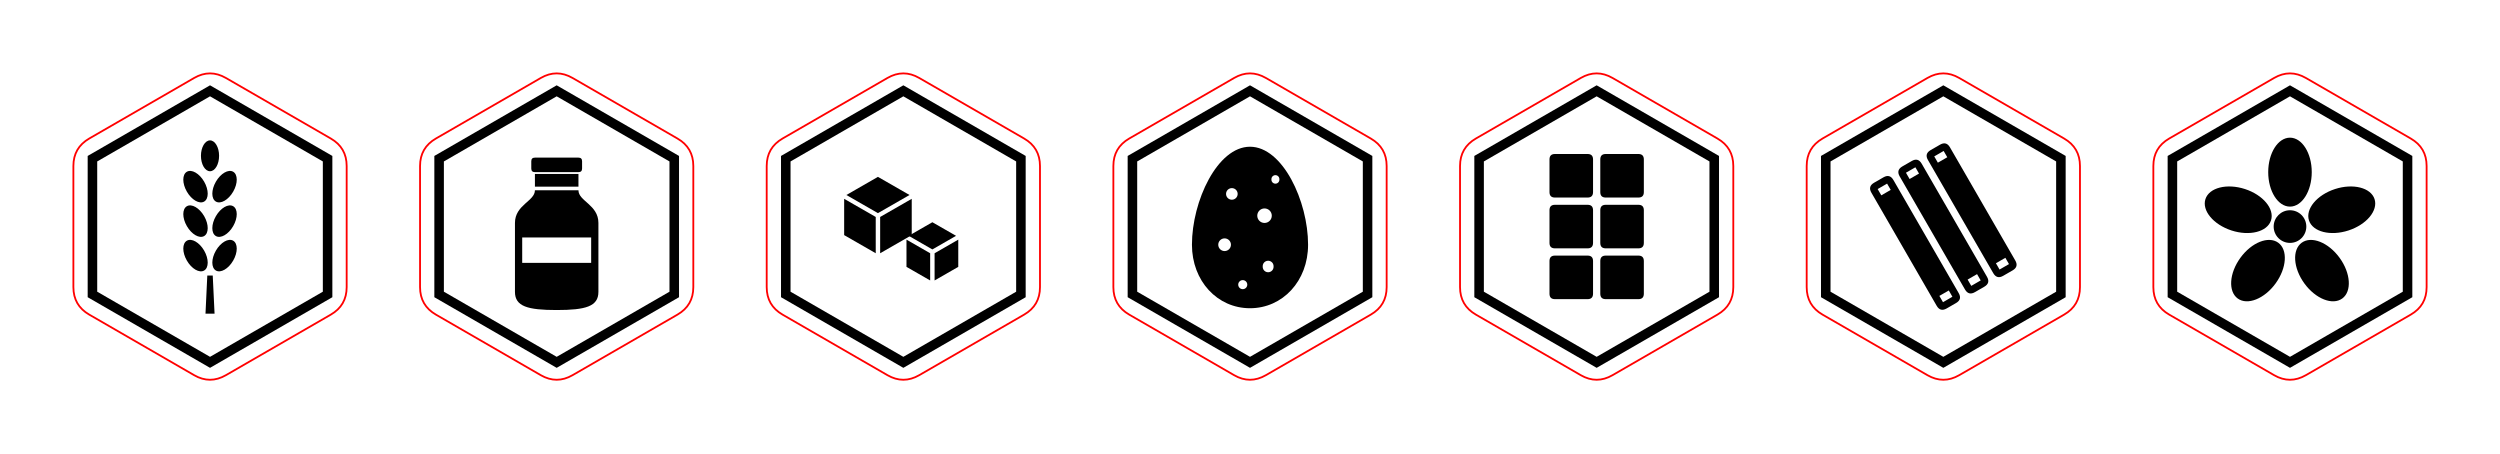
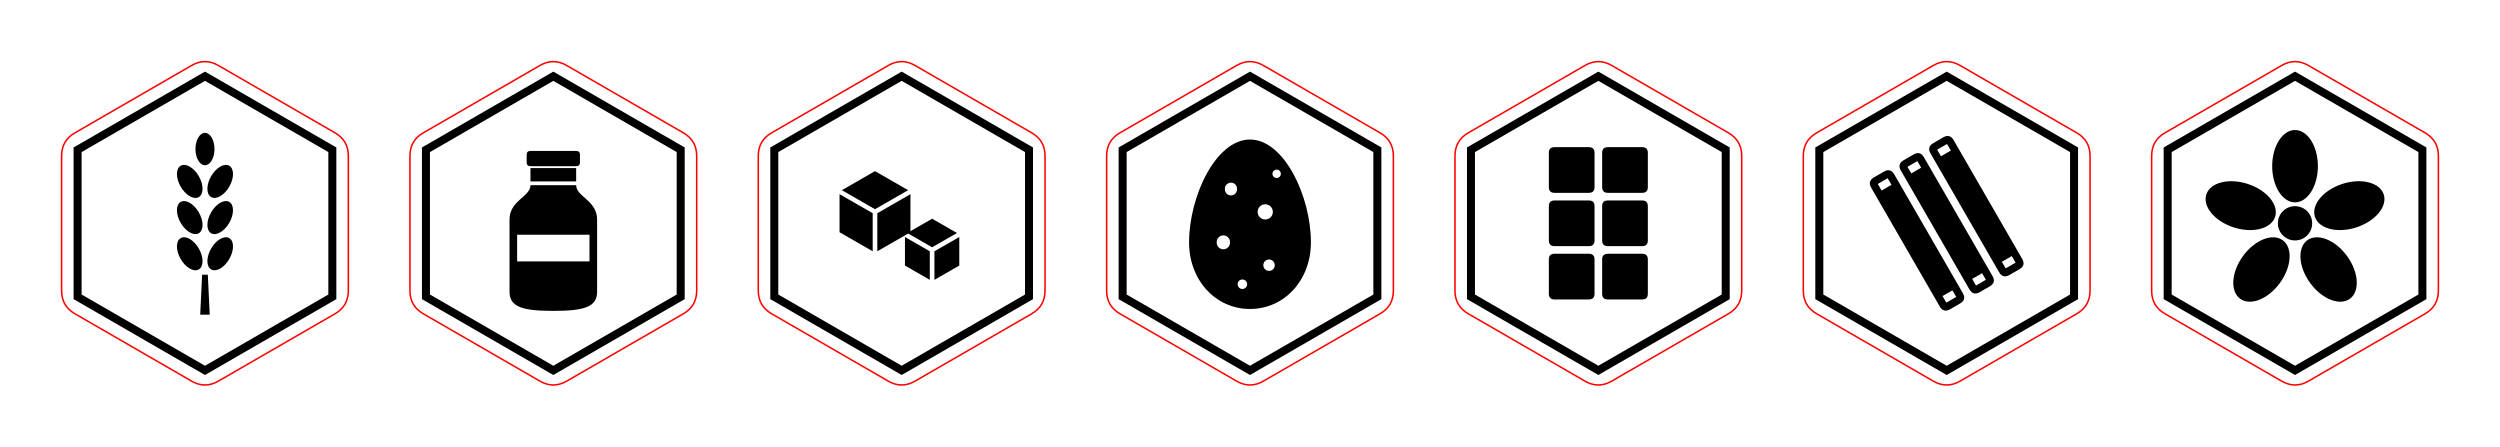
- <svg xmlns="http://www.w3.org/2000/svg" width="136.269mm" height="24.7mm" viewBox="0 0 136.269 24.7">
+ <svg xmlns="http://www.w3.org/2000/svg" width="162.337mm" height="29mm" viewBox="0 0 162.337 29">
  <g id="RASTER" class="layer-raster" fill="#000000" fill-rule="nonzero" stroke="none">
    <g class="piece" data-piece="marker-wheat">
-       <path d="M11.448 4.65L18.116 8.5L18.116 16.2L11.448 20.05L4.779 16.2L4.779 8.5ZM11.448 5.25L5.299 8.8L5.299 15.9L11.448 19.45L17.597 15.9L17.597 8.8L11.448 5.25Z" />
-       <path d="M11.299 15.02L11.596 15.02L11.695 17.097L11.201 17.097Z" />
-       <path d="M11.942 8.493C11.942 8.957 11.721 9.334 11.448 9.334C11.175 9.334 10.953 8.957 10.953 8.493C10.953 8.029 11.175 7.652 11.448 7.652C11.721 7.652 11.942 8.029 11.942 8.493Z" />
-       <path d="M11.128 9.902C11.387 10.352 11.387 10.838 11.126 10.988C10.866 11.138 10.445 10.896 10.186 10.446C9.926 9.997 9.927 9.511 10.187 9.361C10.447 9.21 10.868 9.453 11.128 9.902Z" />
-       <path d="M12.71 10.446C12.451 10.896 12.029 11.138 11.769 10.988C11.509 10.838 11.508 10.352 11.768 9.902C12.027 9.453 12.449 9.21 12.709 9.361C12.969 9.511 12.97 9.997 12.71 10.446Z" />
-       <path d="M11.128 11.781C11.387 12.231 11.387 12.717 11.126 12.867C10.866 13.017 10.445 12.775 10.186 12.325C9.926 11.876 9.927 11.39 10.187 11.24C10.447 11.089 10.868 11.332 11.128 11.781Z" />
-       <path d="M12.71 12.325C12.451 12.775 12.029 13.017 11.769 12.867C11.509 12.717 11.508 12.231 11.768 11.781C12.027 11.332 12.449 11.089 12.709 11.24C12.969 11.39 12.97 11.876 12.71 12.325Z" />
-       <path d="M11.128 13.66C11.387 14.11 11.387 14.596 11.126 14.746C10.866 14.896 10.445 14.654 10.186 14.204C9.926 13.755 9.927 13.269 10.187 13.119C10.447 12.969 10.868 13.211 11.128 13.66Z" />
-       <path d="M12.71 14.204C12.451 14.654 12.029 14.896 11.769 14.746C11.509 14.596 11.508 14.11 11.768 13.66C12.027 13.211 12.449 12.969 12.709 13.119C12.969 13.269 12.97 13.755 12.71 14.204Z" />
+       <path d="M13.31 4.65L21.84 9.575L21.84 19.425L13.31 24.35L4.779 19.425L4.779 9.575ZM13.31 5.25L5.299 9.875L5.299 19.125L13.31 23.75L21.321 19.125L21.321 9.875L13.31 5.25Z" />
+       <path d="M13.124 17.838L13.495 17.838L13.619 20.434L13.001 20.434Z" />
+       <path d="M13.928 9.679C13.928 10.259 13.651 10.729 13.31 10.729C12.968 10.729 12.692 10.259 12.692 9.679C12.692 9.098 12.968 8.628 13.31 8.628C13.651 8.628 13.928 9.098 13.928 9.679Z" />
+       <path d="M12.91 11.44C13.234 12.002 13.233 12.61 12.908 12.797C12.583 12.985 12.056 12.682 11.732 12.12C11.408 11.558 11.408 10.951 11.734 10.763C12.059 10.575 12.585 10.879 12.91 11.44Z" />
+       <path d="M14.888 12.12C14.563 12.682 14.037 12.985 13.712 12.797C13.386 12.61 13.386 12.002 13.71 11.44C14.034 10.879 14.561 10.575 14.886 10.763C15.211 10.951 15.212 11.558 14.888 12.12Z" />
+       <path d="M12.91 13.789C13.234 14.351 13.233 14.958 12.908 15.146C12.583 15.334 12.056 15.031 11.732 14.469C11.408 13.907 11.408 13.3 11.734 13.112C12.059 12.924 12.585 13.227 12.91 13.789Z" />
+       <path d="M14.888 14.469C14.563 15.031 14.037 15.334 13.712 15.146C13.386 14.958 13.386 14.351 13.71 13.789C14.034 13.227 14.561 12.924 14.886 13.112C15.211 13.3 15.212 13.907 14.888 14.469Z" />
+       <path d="M12.91 16.138C13.234 16.7 13.233 17.307 12.908 17.495C12.583 17.683 12.056 17.38 11.732 16.818C11.408 16.256 11.408 15.649 11.734 15.461C12.059 15.273 12.585 15.576 12.91 16.138Z" />
+       <path d="M14.888 16.818C14.563 17.38 14.037 17.683 13.712 17.495C13.386 17.307 13.386 16.7 13.71 16.138C14.034 15.576 14.561 15.273 14.886 15.461C15.211 15.649 15.212 16.256 14.888 16.818Z" />
    </g>
    <g class="piece" data-piece="marker-dairy">
-       <path d="M30.343 4.65L37.012 8.5L37.012 16.2L30.343 20.05L23.675 16.2L23.675 8.5ZM30.343 5.25L24.195 8.8L24.195 15.9L30.343 19.45L36.492 15.9L36.492 8.8L30.343 5.25Z" />
-       <path d="M29.157 10.372L31.53 10.372C31.53 10.965 32.618 11.163 32.618 12.152L32.618 15.91C32.618 16.702 31.926 16.899 30.343 16.899C28.761 16.899 28.069 16.702 28.069 15.91L28.069 12.152C28.069 11.163 29.157 10.965 29.157 10.372ZM28.464 12.943L28.464 14.328L32.223 14.328L32.223 12.943L28.464 12.943Z" />
-       <path d="M28.959 8.79C28.959 8.658 29.025 8.592 29.157 8.592L31.53 8.592C31.662 8.592 31.728 8.658 31.728 8.79L31.728 9.185C31.728 9.317 31.662 9.383 31.53 9.383L29.157 9.383C29.025 9.383 28.959 9.317 28.959 9.185Z" />
-       <path d="M29.157 9.482L31.53 9.482L31.53 10.174L29.157 10.174Z" />
+       <path d="M35.929 4.65L44.46 9.575L44.46 19.425L35.929 24.35L27.399 19.425L27.399 9.575ZM35.929 5.25L27.919 9.875L27.919 19.125L35.929 23.75L43.94 19.125L43.94 9.875L35.929 5.25Z" />
+       <path d="M34.446 12.028L37.413 12.028C37.413 12.769 38.773 13.017 38.773 14.253L38.773 18.95C38.773 19.94 37.907 20.187 35.929 20.187C33.951 20.187 33.086 19.94 33.086 18.95L33.086 14.253C33.086 13.017 34.446 12.769 34.446 12.028ZM33.58 15.242L33.58 16.973L38.278 16.973L38.278 15.242L33.58 15.242Z" />
+       <path d="M34.199 10.05C34.199 9.885 34.281 9.802 34.446 9.802L37.413 9.802C37.578 9.802 37.66 9.885 37.66 10.05L37.66 10.544C37.66 10.709 37.578 10.791 37.413 10.791L34.446 10.791C34.281 10.791 34.199 10.709 34.199 10.544Z" />
+       <path d="M34.446 10.915L37.413 10.915L37.413 11.78L34.446 11.78Z" />
    </g>
    <g class="piece" data-piece="marker-sugar">
-       <path d="M49.239 4.65L55.907 8.5L55.907 16.2L49.239 20.05L42.571 16.2L42.571 8.5ZM49.239 5.25L43.09 8.8L43.09 15.9L49.239 19.45L55.388 15.9L55.388 8.8L49.239 5.25Z" />
-       <path d="M47.854 9.64L49.575 10.629L47.854 11.618L46.134 10.629Z" />
-       <path d="M46.013 10.837L47.734 11.826L47.734 13.804L46.013 12.815Z" />
-       <path d="M47.975 11.826L49.696 10.837L49.696 12.815L47.975 13.804Z" />
-       <path d="M50.821 12.113L52.112 12.854L50.821 13.596L49.531 12.854Z" />
-       <path d="M49.41 13.062L50.701 13.804L50.701 15.287L49.41 14.546Z" />
-       <path d="M50.942 13.804L52.233 13.062L52.233 14.546L50.942 15.287Z" />
+       <path d="M58.549 4.65L67.079 9.575L67.079 19.425L58.549 24.35L50.019 19.425L50.019 9.575ZM58.549 5.25L50.538 9.875L50.538 19.125L58.549 23.75L66.56 19.125L66.56 9.875L58.549 5.25Z" />
+       <path d="M56.818 11.113L58.969 12.349L56.818 13.585L54.667 12.349Z" />
+       <path d="M54.516 12.609L56.668 13.845L56.668 16.317L54.516 15.081Z" />
+       <path d="M56.969 13.845L59.12 12.609L59.12 15.081L56.969 16.317Z" />
+       <path d="M60.527 14.203L62.14 15.13L60.527 16.058L58.914 15.13Z" />
+       <path d="M58.763 15.39L60.376 16.317L60.376 18.172L58.763 17.244Z" />
+       <path d="M60.677 16.317L62.291 15.39L62.291 17.244L60.677 18.172Z" />
    </g>
    <g class="piece" data-piece="marker-eggs">
-       <path d="M68.135 4.65L74.803 8.5L74.803 16.2L68.135 20.05L61.466 16.2L61.466 8.5ZM68.135 5.25L61.986 8.8L61.986 15.9L68.135 19.45L74.284 15.9L74.284 8.8L68.135 5.25Z" />
-       <path d="M68.135 7.998C69.915 7.998 71.3 10.965 71.3 13.339C71.3 15.317 69.915 16.801 68.135 16.801C66.355 16.801 64.97 15.317 64.97 13.339C64.97 10.965 66.355 7.998 68.135 7.998ZM67.462 10.57A0.316 0.316 0 1 0 66.829 10.57A0.316 0.316 0 1 0 67.462 10.57ZM69.322 11.757A0.396 0.396 0 1 0 68.53 11.757A0.396 0.396 0 1 0 69.322 11.757ZM67.096 13.339A0.346 0.346 0 1 0 66.404 13.339A0.346 0.346 0 1 0 67.096 13.339ZM69.42 14.526A0.297 0.297 0 1 0 68.827 14.526A0.297 0.297 0 1 0 69.42 14.526ZM67.986 15.515A0.247 0.247 0 1 0 67.492 15.515A0.247 0.247 0 1 0 67.986 15.515ZM69.737 9.779A0.218 0.218 0 1 0 69.302 9.779A0.218 0.218 0 1 0 69.737 9.779Z" />
+       <path d="M81.168 4.65L89.699 9.575L89.699 19.425L81.168 24.35L72.638 19.425L72.638 9.575ZM81.168 5.25L73.158 9.875L73.158 19.125L81.168 23.75L89.179 19.125L89.179 9.875L81.168 5.25Z" />
+       <path d="M81.168 9.061C83.394 9.061 85.124 12.769 85.124 15.736C85.124 18.209 83.394 20.063 81.168 20.063C78.943 20.063 77.212 18.209 77.212 15.736C77.212 12.769 78.943 9.061 81.168 9.061ZM80.328 12.275A0.396 0.396 0 1 0 79.537 12.275A0.396 0.396 0 1 0 80.328 12.275ZM82.652 13.758A0.494 0.494 0 1 0 81.663 13.758A0.494 0.494 0 1 0 82.652 13.758ZM79.87 15.736A0.433 0.433 0 1 0 79.005 15.736A0.433 0.433 0 1 0 79.87 15.736ZM82.776 17.22A0.371 0.371 0 1 0 82.034 17.22A0.371 0.371 0 1 0 82.776 17.22ZM80.983 18.456A0.309 0.309 0 1 0 80.365 18.456A0.309 0.309 0 1 0 80.983 18.456ZM83.171 11.286A0.272 0.272 0 1 0 82.627 11.286A0.272 0.272 0 1 0 83.171 11.286Z" />
    </g>
    <g class="piece" data-piece="marker-cocoa">
-       <path d="M87.03 4.65L93.699 8.5L93.699 16.2L87.03 20.05L80.362 16.2L80.362 8.5ZM87.03 5.25L80.882 8.8L80.882 15.9L87.03 19.45L93.179 15.9L93.179 8.8L87.03 5.25Z" />
-       <path d="M84.459 8.691C84.459 8.493 84.558 8.394 84.756 8.394L86.536 8.394C86.734 8.394 86.833 8.493 86.833 8.691L86.833 10.471C86.833 10.669 86.734 10.768 86.536 10.768L84.756 10.768C84.558 10.768 84.459 10.669 84.459 10.471Z" />
-       <path d="M87.228 8.691C87.228 8.493 87.327 8.394 87.525 8.394L89.305 8.394C89.503 8.394 89.602 8.493 89.602 8.691L89.602 10.471C89.602 10.669 89.503 10.768 89.305 10.768L87.525 10.768C87.327 10.768 87.228 10.669 87.228 10.471Z" />
-       <path d="M84.459 11.46C84.459 11.262 84.558 11.163 84.756 11.163L86.536 11.163C86.734 11.163 86.833 11.262 86.833 11.46L86.833 13.24C86.833 13.438 86.734 13.537 86.536 13.537L84.756 13.537C84.558 13.537 84.459 13.438 84.459 13.24Z" />
-       <path d="M87.228 11.46C87.228 11.262 87.327 11.163 87.525 11.163L89.305 11.163C89.503 11.163 89.602 11.262 89.602 11.46L89.602 13.24C89.602 13.438 89.503 13.537 89.305 13.537L87.525 13.537C87.327 13.537 87.228 13.438 87.228 13.24Z" />
-       <path d="M84.459 14.229C84.459 14.031 84.558 13.932 84.756 13.932L86.536 13.932C86.734 13.932 86.833 14.031 86.833 14.229L86.833 16.009C86.833 16.207 86.734 16.306 86.536 16.306L84.756 16.306C84.558 16.306 84.459 16.207 84.459 16.009Z" />
-       <path d="M87.228 14.229C87.228 14.031 87.327 13.932 87.525 13.932L89.305 13.932C89.503 13.932 89.602 14.031 89.602 14.229L89.602 16.009C89.602 16.207 89.503 16.306 89.305 16.306L87.525 16.306C87.327 16.306 87.228 16.207 87.228 16.009Z" />
+       <path d="M103.788 4.65L112.318 9.575L112.318 19.425L103.788 24.35L95.258 19.425L95.258 9.575ZM103.788 5.25L95.777 9.875L95.777 19.125L103.788 23.75L111.799 19.125L111.799 9.875L103.788 5.25Z" />
+       <path d="M100.574 9.926C100.574 9.679 100.697 9.555 100.945 9.555L103.17 9.555C103.417 9.555 103.541 9.679 103.541 9.926L103.541 12.151C103.541 12.398 103.417 12.522 103.17 12.522L100.945 12.522C100.697 12.522 100.574 12.398 100.574 12.151Z" />
+       <path d="M104.035 9.926C104.035 9.679 104.159 9.555 104.406 9.555L106.631 9.555C106.879 9.555 107.002 9.679 107.002 9.926L107.002 12.151C107.002 12.398 106.879 12.522 106.631 12.522L104.406 12.522C104.159 12.522 104.035 12.398 104.035 12.151Z" />
+       <path d="M100.574 13.387C100.574 13.14 100.697 13.017 100.945 13.017L103.17 13.017C103.417 13.017 103.541 13.14 103.541 13.387L103.541 15.613C103.541 15.86 103.417 15.984 103.17 15.984L100.945 15.984C100.697 15.984 100.574 15.86 100.574 15.613Z" />
+       <path d="M104.035 13.387C104.035 13.14 104.159 13.017 104.406 13.017L106.631 13.017C106.879 13.017 107.002 13.14 107.002 13.387L107.002 15.613C107.002 15.86 106.879 15.984 106.631 15.984L104.406 15.984C104.159 15.984 104.035 15.86 104.035 15.613Z" />
+       <path d="M100.574 16.849C100.574 16.602 100.697 16.478 100.945 16.478L103.17 16.478C103.417 16.478 103.541 16.602 103.541 16.849L103.541 19.074C103.541 19.321 103.417 19.445 103.17 19.445L100.945 19.445C100.697 19.445 100.574 19.321 100.574 19.074Z" />
+       <path d="M104.035 16.849C104.035 16.602 104.159 16.478 104.406 16.478L106.631 16.478C106.879 16.478 107.002 16.602 107.002 16.849L107.002 19.074C107.002 19.321 106.879 19.445 106.631 19.445L104.406 19.445C104.159 19.445 104.035 19.321 104.035 19.074Z" />
    </g>
    <g class="piece" data-piece="marker-spice">
-       <path d="M105.926 4.65L112.594 8.5L112.594 16.2L105.926 20.05L99.258 16.2L99.258 8.5ZM105.926 5.25L99.777 8.8L99.777 15.9L105.926 19.45L112.075 15.9L112.075 8.8L105.926 5.25Z" />
-       <path d="M102.005 10.503C101.873 10.274 101.921 10.094 102.149 9.962L102.663 9.666C102.892 9.534 103.072 9.582 103.204 9.811L106.764 15.977C106.896 16.206 106.848 16.386 106.619 16.518L106.105 16.814C105.877 16.946 105.697 16.898 105.565 16.67ZM102.347 10.305L102.545 10.648L103.059 10.351L102.861 10.008L102.347 10.305ZM105.71 16.129L105.908 16.472L106.421 16.175L106.224 15.833L105.71 16.129Z" />
-       <path d="M103.546 9.613C103.414 9.384 103.463 9.204 103.691 9.072L104.205 8.776C104.433 8.644 104.613 8.692 104.745 8.92L108.306 15.087C108.438 15.316 108.389 15.496 108.161 15.628L107.647 15.924C107.419 16.056 107.239 16.008 107.107 15.78ZM103.889 9.415L104.087 9.758L104.601 9.461L104.403 9.118L103.889 9.415ZM107.251 15.239L107.449 15.582L107.963 15.285L107.765 14.942L107.251 15.239Z" />
-       <path d="M105.088 8.723C104.956 8.494 105.004 8.314 105.233 8.182L105.747 7.886C105.975 7.754 106.155 7.802 106.287 8.03L109.847 14.197C109.979 14.426 109.931 14.606 109.703 14.738L109.189 15.034C108.96 15.166 108.78 15.118 108.648 14.889ZM105.431 8.525L105.628 8.867L106.142 8.571L105.944 8.228L105.431 8.525ZM108.793 14.349L108.991 14.692L109.505 14.395L109.307 14.052L108.793 14.349Z" />
+       <path d="M126.408 4.65L134.938 9.575L134.938 19.425L126.408 24.35L117.877 19.425L117.877 9.575ZM126.408 5.25L118.397 9.875L118.397 19.125L126.408 23.75L134.418 19.125L134.418 9.875L126.408 5.25Z" />
+       <path d="M121.506 12.191C121.341 11.906 121.401 11.68 121.687 11.516L122.329 11.145C122.615 10.98 122.84 11.04 123.005 11.326L127.455 19.034C127.62 19.32 127.56 19.545 127.274 19.71L126.632 20.081C126.346 20.245 126.121 20.185 125.956 19.9ZM121.934 11.944L122.181 12.372L122.824 12.001L122.576 11.573L121.934 11.944ZM126.137 19.224L126.384 19.652L127.027 19.281L126.78 18.853L126.137 19.224Z" />
+       <path d="M123.433 11.078C123.268 10.793 123.328 10.568 123.614 10.403L124.256 10.032C124.542 9.867 124.767 9.928 124.932 10.213L129.382 17.922C129.547 18.207 129.487 18.432 129.201 18.597L128.559 18.968C128.273 19.133 128.048 19.072 127.883 18.787ZM123.861 10.831L124.108 11.259L124.751 10.889L124.503 10.46L123.861 10.831ZM128.064 18.111L128.312 18.54L128.954 18.169L128.707 17.741L128.064 18.111Z" />
+       <path d="M125.36 9.966C125.195 9.68 125.255 9.455 125.541 9.29L126.183 8.919C126.469 8.755 126.694 8.815 126.859 9.1L131.309 16.809C131.474 17.094 131.414 17.32 131.128 17.484L130.486 17.855C130.2 18.02 129.975 17.96 129.81 17.674ZM125.788 9.719L126.035 10.147L126.678 9.776L126.431 9.348L125.788 9.719ZM129.991 16.999L130.239 17.427L130.881 17.056L130.634 16.628L129.991 16.999Z" />
    </g>
    <g class="piece" data-piece="marker-vanilla">
-       <path d="M124.822 4.65L131.49 8.5L131.49 16.2L124.822 20.05L118.153 16.2L118.153 8.5ZM124.822 5.25L118.673 8.8L118.673 15.9L124.822 19.45L130.97 15.9L130.97 8.8L124.822 5.25Z" />
-       <path d="M126.008 9.383C126.008 10.421 125.477 11.262 124.822 11.262C124.166 11.262 123.635 10.421 123.635 9.383C123.635 8.345 124.166 7.504 124.822 7.504C125.477 7.504 126.008 8.345 126.008 9.383Z" />
-       <path d="M128.01 12.562C127.023 12.883 126.059 12.637 125.856 12.014C125.654 11.39 126.29 10.625 127.277 10.304C128.264 9.984 129.228 10.229 129.431 10.852C129.633 11.476 128.997 12.241 128.01 12.562Z" />
-       <path d="M125.605 15.448C124.995 14.608 124.931 13.615 125.461 13.23C125.991 12.845 126.916 13.213 127.526 14.053C128.136 14.892 128.2 15.885 127.67 16.271C127.14 16.656 126.215 16.288 125.605 15.448Z" />
-       <path d="M122.118 14.053C122.728 13.213 123.652 12.845 124.182 13.23C124.712 13.615 124.648 14.608 124.038 15.448C123.428 16.288 122.503 16.656 121.973 16.271C121.443 15.885 121.508 14.892 122.118 14.053Z" />
-       <path d="M122.367 10.304C123.354 10.625 123.99 11.39 123.787 12.014C123.584 12.637 122.62 12.883 121.633 12.562C120.646 12.241 120.01 11.476 120.213 10.852C120.415 10.229 121.38 9.984 122.367 10.304Z" />
-       <circle cx="124.822" cy="12.35" r="0.89" />
+       <path d="M149.027 4.65L157.557 9.575L157.557 19.425L149.027 24.35L140.497 19.425L140.497 9.575ZM149.027 5.25L141.016 9.875L141.016 19.125L149.027 23.75L157.038 19.125L157.038 9.875L149.027 5.25Z" />
+       <path d="M150.511 10.791C150.511 12.088 149.846 13.14 149.027 13.14C148.208 13.14 147.544 12.088 147.544 10.791C147.544 9.494 148.208 8.442 149.027 8.442C149.846 8.442 150.511 9.494 150.511 10.791Z" />
+       <path d="M153.013 14.765C151.779 15.166 150.574 14.859 150.32 14.08C150.067 13.301 150.862 12.344 152.096 11.943C153.33 11.542 154.535 11.849 154.788 12.628C155.041 13.407 154.246 14.364 153.013 14.765Z" />
+       <path d="M150.007 18.372C149.244 17.323 149.164 16.082 149.826 15.6C150.489 15.119 151.645 15.579 152.407 16.628C153.17 17.678 153.25 18.919 152.588 19.401C151.925 19.882 150.769 19.422 150.007 18.372Z" />
+       <path d="M145.647 16.628C146.409 15.579 147.565 15.119 148.228 15.6C148.891 16.082 148.81 17.323 148.047 18.372C147.285 19.422 146.129 19.882 145.466 19.401C144.804 18.919 144.884 17.678 145.647 16.628Z" />
+       <path d="M145.958 11.943C147.192 12.344 147.987 13.301 147.734 14.08C147.481 14.859 146.275 15.166 145.041 14.765C143.808 14.364 143.013 13.407 143.266 12.628C143.519 11.849 144.724 11.542 145.958 11.943Z" />
+       <circle cx="149.027" cy="14.5" r="1.113" />
    </g>
  </g>
  <g id="CUT" class="layer-cut" fill="none" stroke="#ff0000" stroke-width="0.1">
    <g class="piece" data-piece="marker-wheat">
-       <path d="M10.582 4.25C11.159 3.917 11.736 3.917 12.314 4.25L18.03 7.55C18.607 7.883 18.896 8.383 18.896 9.05L18.896 15.65C18.896 16.317 18.607 16.817 18.03 17.15L12.314 20.45C11.736 20.783 11.159 20.783 10.582 20.45L4.866 17.15C4.289 16.817 4 16.317 4 15.65L4 9.05C4 8.383 4.289 7.883 4.866 7.55Z" />
+       <path d="M12.444 4.25C13.021 3.917 13.598 3.917 14.176 4.25L21.754 8.625C22.331 8.958 22.62 9.458 22.62 10.125L22.62 18.875C22.62 19.542 22.331 20.042 21.754 20.375L14.176 24.75C13.598 25.083 13.021 25.083 12.444 24.75L4.866 20.375C4.289 20.042 4 19.542 4 18.875L4 10.125C4 9.458 4.289 8.958 4.866 8.625Z" />
    </g>
    <g class="piece" data-piece="marker-dairy">
-       <path d="M29.477 4.25C30.055 3.917 30.632 3.917 31.209 4.25L36.925 7.55C37.503 7.883 37.791 8.383 37.791 9.05L37.791 15.65C37.791 16.317 37.503 16.817 36.925 17.15L31.209 20.45C30.632 20.783 30.055 20.783 29.477 20.45L23.762 17.15C23.184 16.817 22.896 16.317 22.896 15.65L22.896 9.05C22.896 8.383 23.184 7.883 23.762 7.55Z" />
+       <path d="M35.063 4.25C35.641 3.917 36.218 3.917 36.795 4.25L44.373 8.625C44.95 8.958 45.239 9.458 45.239 10.125L45.239 18.875C45.239 19.542 44.95 20.042 44.373 20.375L36.795 24.75C36.218 25.083 35.641 25.083 35.063 24.75L27.486 20.375C26.908 20.042 26.62 19.542 26.62 18.875L26.62 10.125C26.62 9.458 26.908 8.958 27.486 8.625Z" />
    </g>
    <g class="piece" data-piece="marker-sugar">
-       <path d="M48.373 4.25C48.95 3.917 49.528 3.917 50.105 4.25L55.821 7.55C56.398 7.883 56.687 8.383 56.687 9.05L56.687 15.65C56.687 16.317 56.398 16.817 55.821 17.15L50.105 20.45C49.528 20.783 48.95 20.783 48.373 20.45L42.657 17.15C42.08 16.817 41.791 16.317 41.791 15.65L41.791 9.05C41.791 8.383 42.08 7.883 42.657 7.55Z" />
+       <path d="M57.683 4.25C58.26 3.917 58.838 3.917 59.415 4.25L66.993 8.625C67.57 8.958 67.859 9.458 67.859 10.125L67.859 18.875C67.859 19.542 67.57 20.042 66.993 20.375L59.415 24.75C58.838 25.083 58.26 25.083 57.683 24.75L50.105 20.375C49.528 20.042 49.239 19.542 49.239 18.875L49.239 10.125C49.239 9.458 49.528 8.958 50.105 8.625Z" />
    </g>
    <g class="piece" data-piece="marker-eggs">
-       <path d="M67.269 4.25C67.846 3.917 68.423 3.917 69.001 4.25L74.717 7.55C75.294 7.883 75.583 8.383 75.583 9.05L75.583 15.65C75.583 16.317 75.294 16.817 74.717 17.15L69.001 20.45C68.423 20.783 67.846 20.783 67.269 20.45L61.553 17.15C60.976 16.817 60.687 16.317 60.687 15.65L60.687 9.05C60.687 8.383 60.976 7.883 61.553 7.55Z" />
+       <path d="M80.302 4.25C80.88 3.917 81.457 3.917 82.034 4.25L89.612 8.625C90.19 8.958 90.478 9.458 90.478 10.125L90.478 18.875C90.478 19.542 90.19 20.042 89.612 20.375L82.034 24.75C81.457 25.083 80.88 25.083 80.302 24.75L72.725 20.375C72.147 20.042 71.859 19.542 71.859 18.875L71.859 10.125C71.859 9.458 72.147 8.958 72.725 8.625Z" />
    </g>
    <g class="piece" data-piece="marker-cocoa">
-       <path d="M86.164 4.25C86.742 3.917 87.319 3.917 87.896 4.25L93.612 7.55C94.19 7.883 94.478 8.383 94.478 9.05L94.478 15.65C94.478 16.317 94.19 16.817 93.612 17.15L87.896 20.45C87.319 20.783 86.742 20.783 86.164 20.45L80.449 17.15C79.871 16.817 79.583 16.317 79.583 15.65L79.583 9.05C79.583 8.383 79.871 7.883 80.449 7.55Z" />
+       <path d="M102.922 4.25C103.499 3.917 104.077 3.917 104.654 4.25L112.232 8.625C112.809 8.958 113.098 9.458 113.098 10.125L113.098 18.875C113.098 19.542 112.809 20.042 112.232 20.375L104.654 24.75C104.077 25.083 103.499 25.083 102.922 24.75L95.344 20.375C94.767 20.042 94.478 19.542 94.478 18.875L94.478 10.125C94.478 9.458 94.767 8.958 95.344 8.625Z" />
    </g>
    <g class="piece" data-piece="marker-spice">
-       <path d="M105.06 4.25C105.637 3.917 106.215 3.917 106.792 4.25L112.508 7.55C113.085 7.883 113.374 8.383 113.374 9.05L113.374 15.65C113.374 16.317 113.085 16.817 112.508 17.15L106.792 20.45C106.215 20.783 105.637 20.783 105.06 20.45L99.344 17.15C98.767 16.817 98.478 16.317 98.478 15.65L98.478 9.05C98.478 8.383 98.767 7.883 99.344 7.55Z" />
+       <path d="M125.541 4.25C126.119 3.917 126.696 3.917 127.274 4.25L134.851 8.625C135.429 8.958 135.717 9.458 135.717 10.125L135.717 18.875C135.717 19.542 135.429 20.042 134.851 20.375L127.274 24.75C126.696 25.083 126.119 25.083 125.541 24.75L117.964 20.375C117.386 20.042 117.098 19.542 117.098 18.875L117.098 10.125C117.098 9.458 117.386 8.958 117.964 8.625Z" />
    </g>
    <g class="piece" data-piece="marker-vanilla">
-       <path d="M123.956 4.25C124.533 3.917 125.11 3.917 125.688 4.25L131.403 7.55C131.981 7.883 132.269 8.383 132.269 9.05L132.269 15.65C132.269 16.317 131.981 16.817 131.403 17.15L125.688 20.45C125.11 20.783 124.533 20.783 123.956 20.45L118.24 17.15C117.662 16.817 117.374 16.317 117.374 15.65L117.374 9.05C117.374 8.383 117.662 7.883 118.24 7.55Z" />
+       <path d="M148.161 4.25C148.738 3.917 149.316 3.917 149.893 4.25L157.471 8.625C158.048 8.958 158.337 9.458 158.337 10.125L158.337 18.875C158.337 19.542 158.048 20.042 157.471 20.375L149.893 24.75C149.316 25.083 148.738 25.083 148.161 24.75L140.583 20.375C140.006 20.042 139.717 19.542 139.717 18.875L139.717 10.125C139.717 9.458 140.006 8.958 140.583 8.625Z" />
    </g>
  </g>
</svg>
